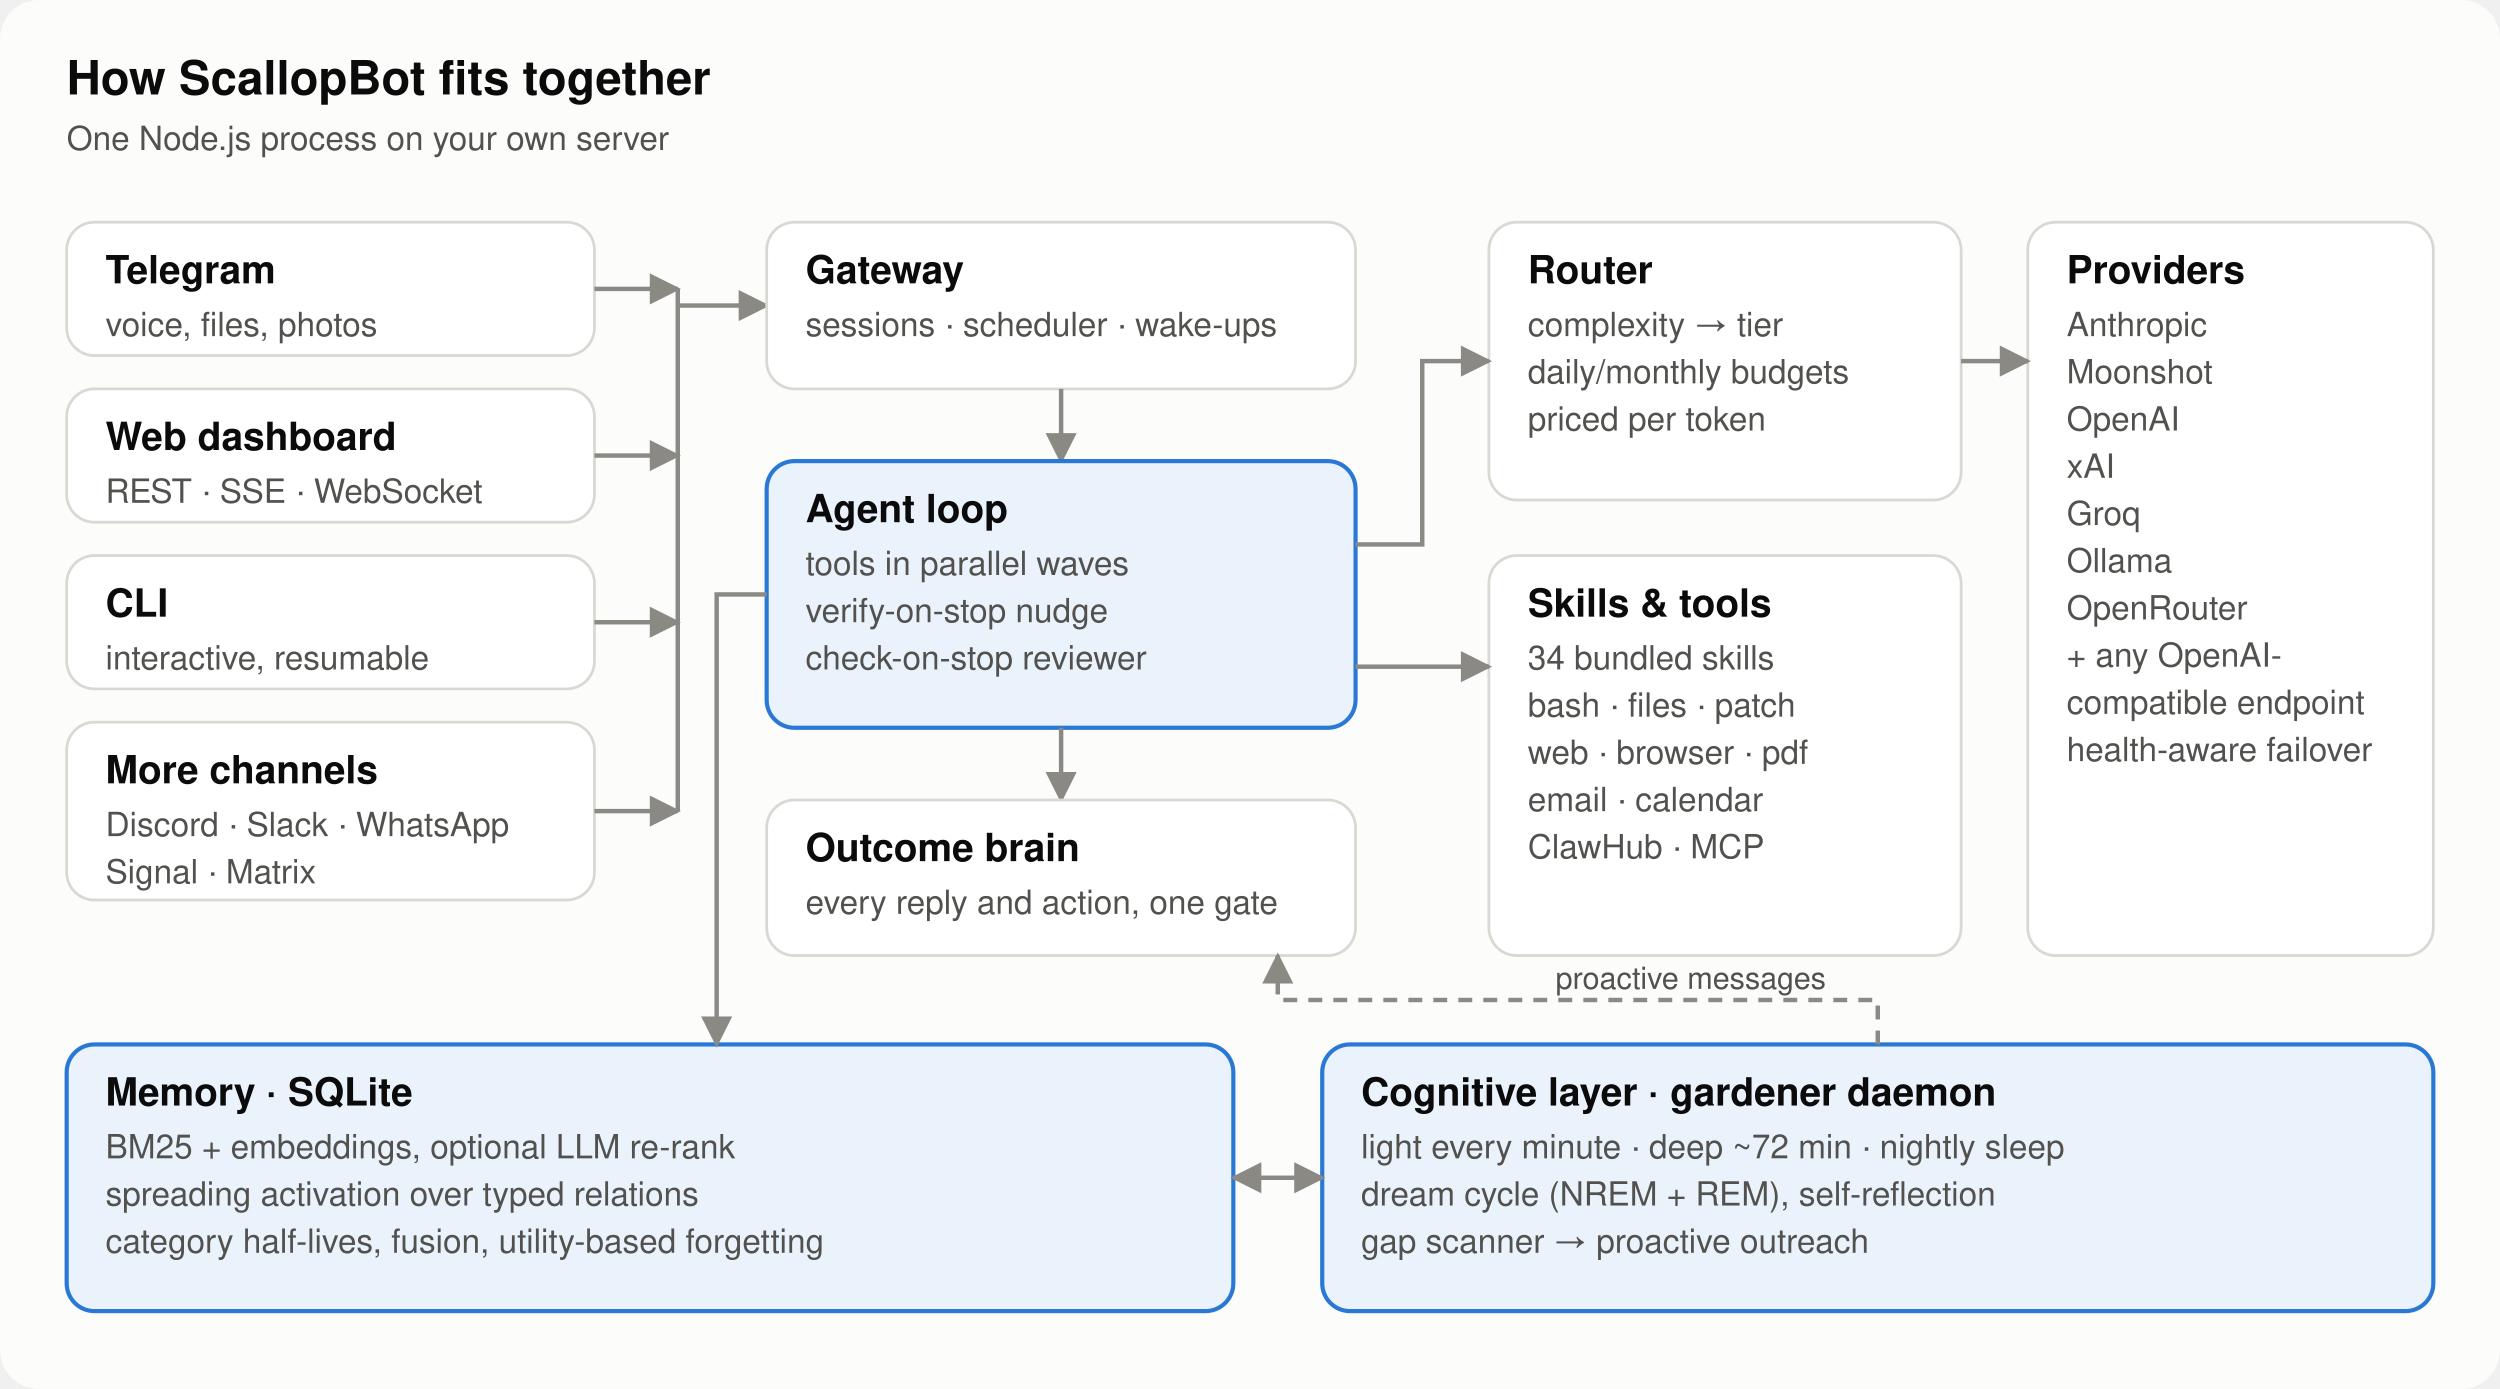
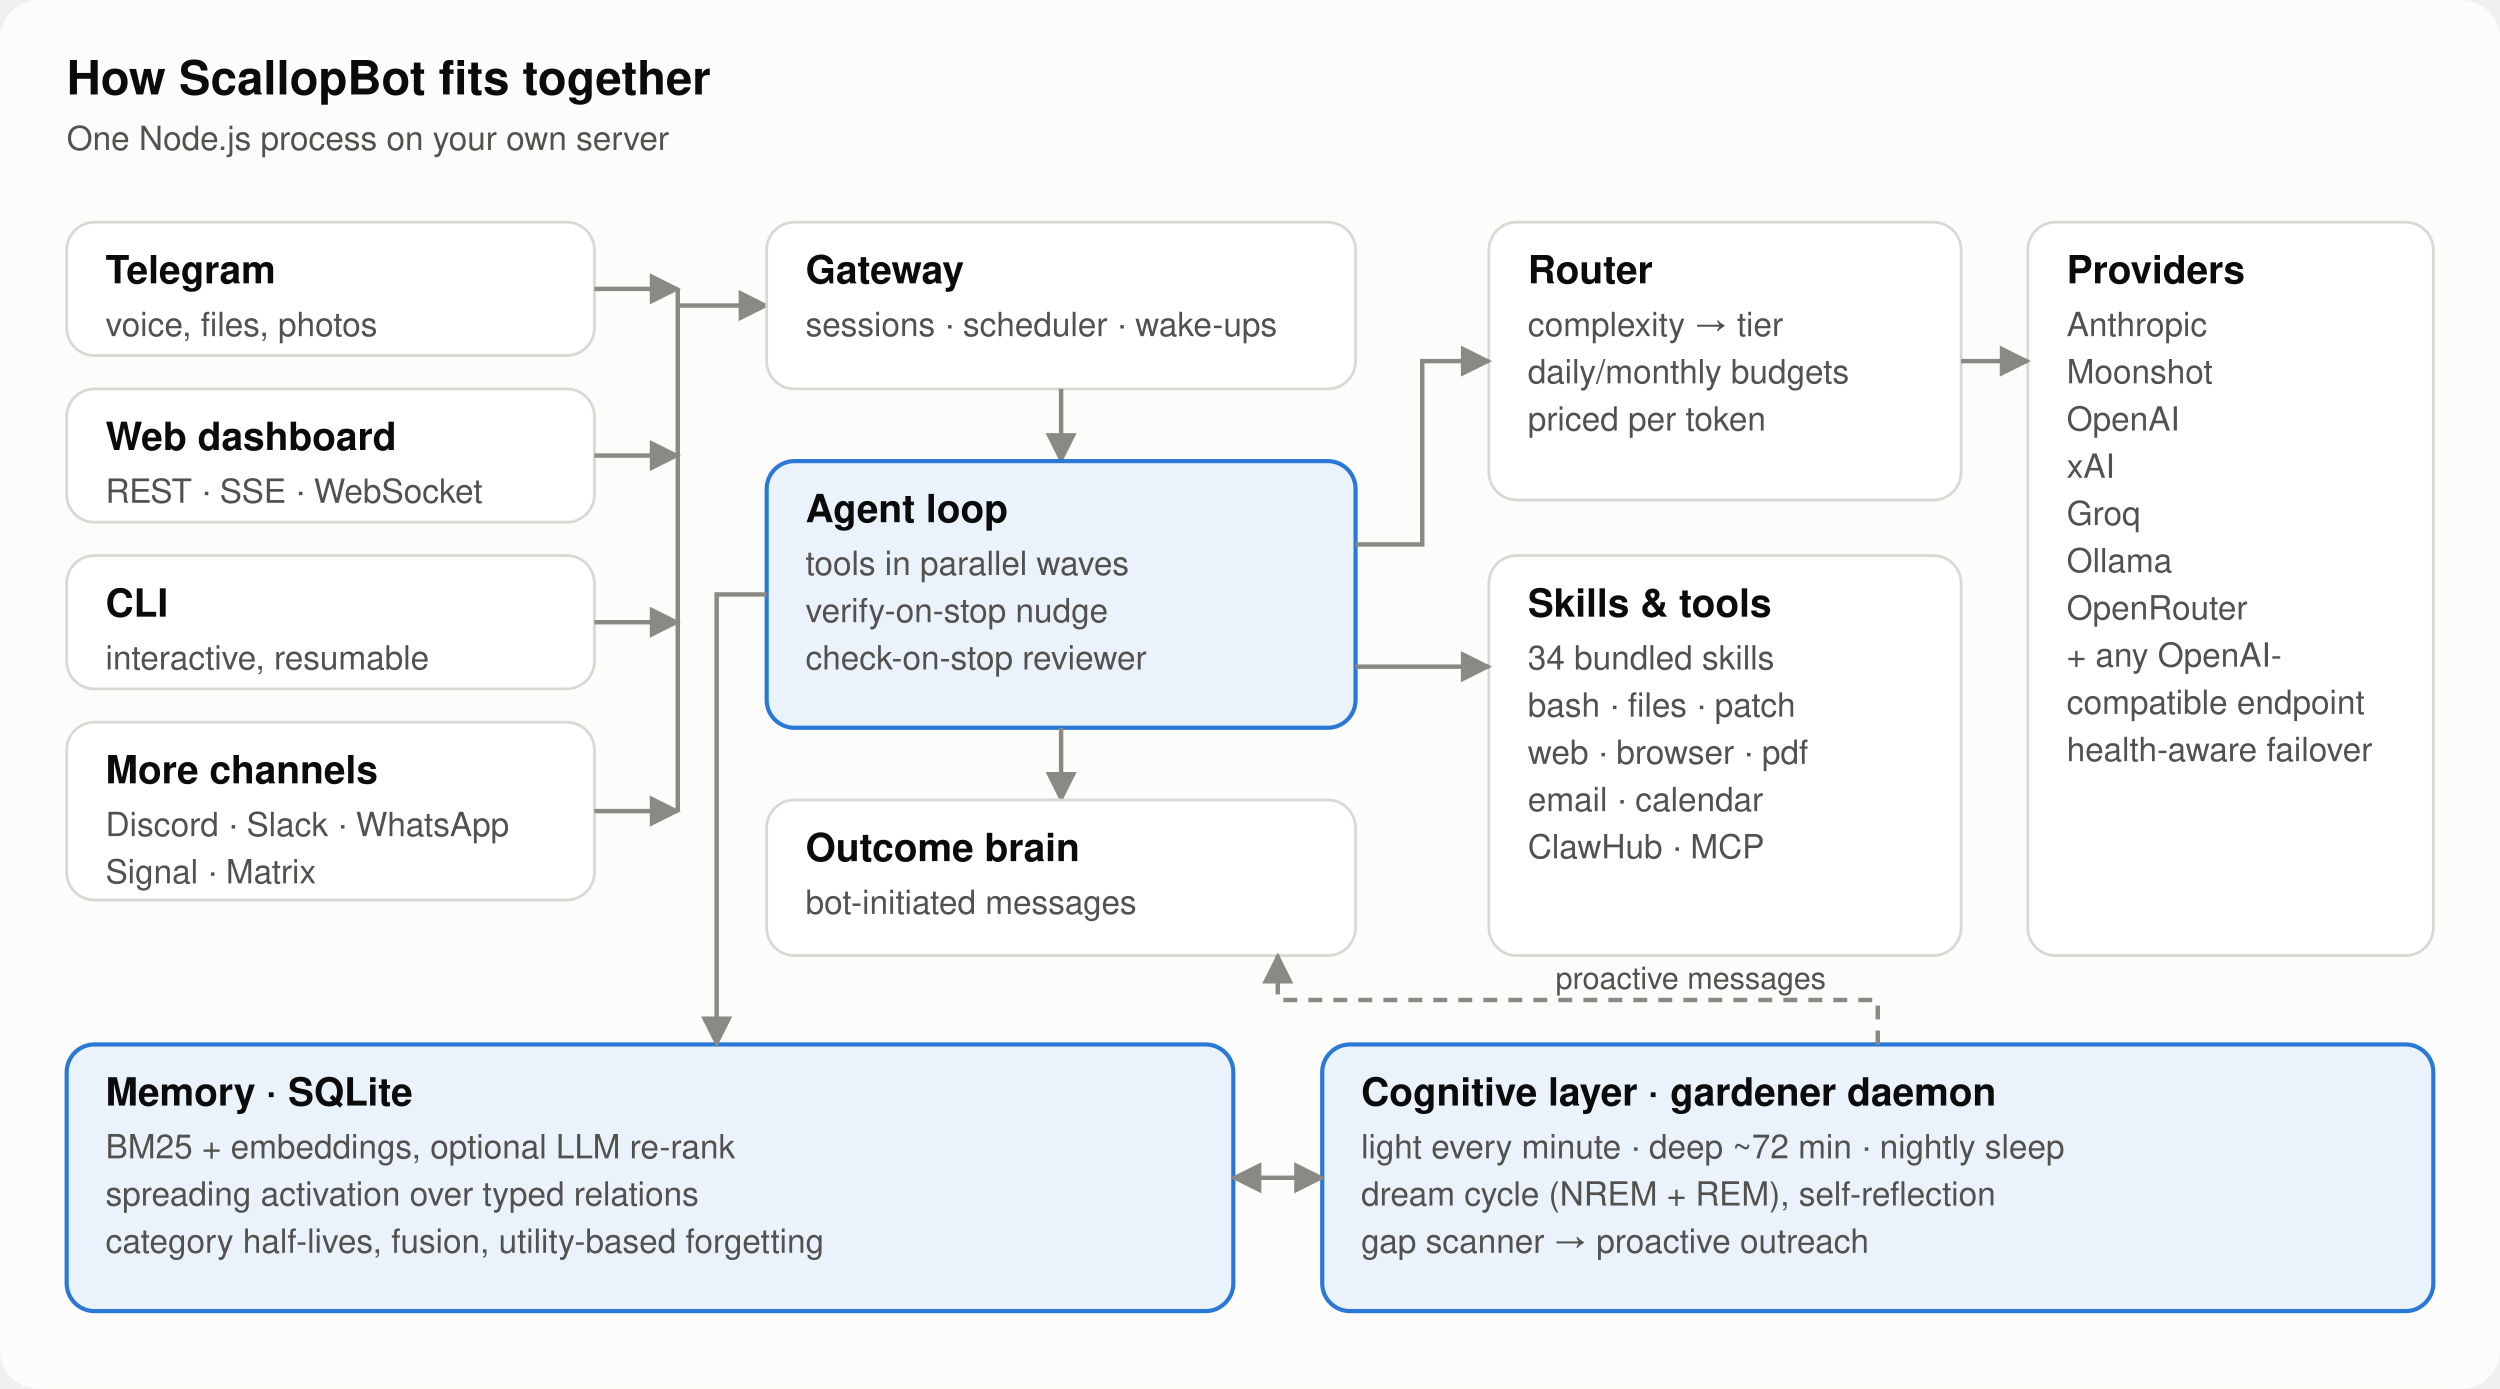
- <svg xmlns="http://www.w3.org/2000/svg" width="900" height="500" viewBox="0 0 900 500" font-family="-apple-system,BlinkMacSystemFont,Segoe UI,Helvetica,Arial,sans-serif" role="img" aria-label="ScallopBot architecture: chat channels feed the gateway and the agent loop; the agent calls skills and the cost-aware router, which fails over between seven providers; memory and the background cognitive layer sit underneath; every reply and action goes through the outcome brain.">
+ <svg xmlns="http://www.w3.org/2000/svg" width="900" height="500" viewBox="0 0 900 500" font-family="-apple-system,BlinkMacSystemFont,Segoe UI,Helvetica,Arial,sans-serif" role="img" aria-label="ScallopBot architecture: chat channels feed the gateway and the agent loop; the agent calls skills and the cost-aware router, which fails over between seven providers; memory and the background cognitive layer sit underneath; messages the bot starts on its own go through the outcome brain.">
  <defs>
    <marker id="an" viewBox="0 0 10 10" refX="9" refY="5" markerWidth="7" markerHeight="7" orient="auto-start-reverse">
      <path d="M0,0 L10,5 L0,10 z" fill="#8a8984" />
    </marker>
    <marker id="ah" viewBox="0 0 10 10" refX="9" refY="5" markerWidth="7" markerHeight="7" orient="auto-start-reverse">
      <path d="M0,0 L10,5 L0,10 z" fill="#2a78d6" />
    </marker>
  </defs>
  <rect width="900" height="500" rx="14" fill="#fcfcfb" />
  <text x="24" y="34" font-size="17" font-weight="700" fill="#0b0b0b" text-anchor="start">How ScallopBot fits together</text>
  <text x="24" y="54" font-size="12" font-weight="400" fill="#52514e" text-anchor="start">One Node.js process on your own server</text>
  <text x="24" y="72" font-size="1" font-weight="400" fill="#52514e" text-anchor="start" />
  <rect x="24" y="80" width="190" height="48" rx="10" fill="#ffffff" stroke="#d9d8d3" stroke-width="1" />
  <text x="38" y="102" font-size="14" font-weight="700" fill="#0b0b0b" text-anchor="start">Telegram</text>
  <text x="38" y="121" font-size="12" font-weight="400" fill="#52514e" text-anchor="start">voice, files, photos</text>
  <rect x="24" y="140" width="190" height="48" rx="10" fill="#ffffff" stroke="#d9d8d3" stroke-width="1" />
  <text x="38" y="162" font-size="14" font-weight="700" fill="#0b0b0b" text-anchor="start">Web dashboard</text>
  <text x="38" y="181" font-size="12" font-weight="400" fill="#52514e" text-anchor="start">REST · SSE · WebSocket</text>
  <rect x="24" y="200" width="190" height="48" rx="10" fill="#ffffff" stroke="#d9d8d3" stroke-width="1" />
  <text x="38" y="222" font-size="14" font-weight="700" fill="#0b0b0b" text-anchor="start">CLI</text>
  <text x="38" y="241" font-size="12" font-weight="400" fill="#52514e" text-anchor="start">interactive, resumable</text>
  <rect x="24" y="260" width="190" height="64" rx="10" fill="#ffffff" stroke="#d9d8d3" stroke-width="1" />
  <text x="38" y="282" font-size="14" font-weight="700" fill="#0b0b0b" text-anchor="start">More channels</text>
  <text x="38" y="301" font-size="12" font-weight="400" fill="#52514e" text-anchor="start">Discord · Slack · WhatsApp</text>
  <text x="38" y="318" font-size="12" font-weight="400" fill="#52514e" text-anchor="start">Signal · Matrix</text>
  <path d="M214,104 L244,104" fill="none" stroke="#8a8984" stroke-width="1.6" marker-end="url(#an)" />
  <path d="M214,164 L244,164" fill="none" stroke="#8a8984" stroke-width="1.6" marker-end="url(#an)" />
  <path d="M214,224 L244,224" fill="none" stroke="#8a8984" stroke-width="1.6" marker-end="url(#an)" />
  <path d="M214,292 L244,292" fill="none" stroke="#8a8984" stroke-width="1.6" marker-end="url(#an)" />
  <line x1="244" y1="104" x2="244" y2="292" stroke="#8a8984" stroke-width="1.6" />
  <path d="M244,110 L276,110" fill="none" stroke="#8a8984" stroke-width="1.6" marker-end="url(#an)" />
  <rect x="276" y="80" width="212" height="60" rx="10" fill="#ffffff" stroke="#d9d8d3" stroke-width="1" />
  <text x="290" y="102" font-size="14" font-weight="700" fill="#0b0b0b" text-anchor="start">Gateway</text>
  <text x="290" y="121" font-size="12" font-weight="400" fill="#52514e" text-anchor="start">sessions · scheduler · wake-ups</text>
  <path d="M382,140 L382,166" fill="none" stroke="#8a8984" stroke-width="1.6" marker-end="url(#an)" />
  <rect x="276" y="166" width="212" height="96" rx="10" fill="#eaf2fc" stroke="#2a78d6" stroke-width="1.5" />
  <text x="290" y="188" font-size="14" font-weight="700" fill="#0b0b0b" text-anchor="start">Agent loop</text>
  <text x="290" y="207" font-size="12" font-weight="400" fill="#52514e" text-anchor="start">tools in parallel waves</text>
  <text x="290" y="224" font-size="12" font-weight="400" fill="#52514e" text-anchor="start">verify-on-stop nudge</text>
  <text x="290" y="241" font-size="12" font-weight="400" fill="#52514e" text-anchor="start">check-on-stop reviewer</text>
  <path d="M382,262 L382,288" fill="none" stroke="#8a8984" stroke-width="1.6" marker-end="url(#an)" />
  <rect x="276" y="288" width="212" height="56" rx="10" fill="#ffffff" stroke="#d9d8d3" stroke-width="1" />
  <text x="290" y="310" font-size="14" font-weight="700" fill="#0b0b0b" text-anchor="start">Outcome brain</text>
-   <text x="290" y="329" font-size="12" font-weight="400" fill="#52514e" text-anchor="start">every reply and action, one gate</text>
+   <text x="290" y="329" font-size="12" font-weight="400" fill="#52514e" text-anchor="start">bot-initiated messages</text>
  <rect x="536" y="80" width="170" height="100" rx="10" fill="#ffffff" stroke="#d9d8d3" stroke-width="1" />
  <text x="550" y="102" font-size="14" font-weight="700" fill="#0b0b0b" text-anchor="start">Router</text>
  <text x="550" y="121" font-size="12" font-weight="400" fill="#52514e" text-anchor="start">complexity → tier</text>
  <text x="550" y="138" font-size="12" font-weight="400" fill="#52514e" text-anchor="start">daily/monthly budgets</text>
  <text x="550" y="155" font-size="12" font-weight="400" fill="#52514e" text-anchor="start">priced per token</text>
  <path d="M488,196 L512,196 L512,130 L536,130" fill="none" stroke="#8a8984" stroke-width="1.6" marker-end="url(#an)" />
  <rect x="536" y="200" width="170" height="144" rx="10" fill="#ffffff" stroke="#d9d8d3" stroke-width="1" />
  <text x="550" y="222" font-size="14" font-weight="700" fill="#0b0b0b" text-anchor="start">Skills &amp; tools</text>
  <text x="550" y="241" font-size="12" font-weight="400" fill="#52514e" text-anchor="start">34 bundled skills</text>
  <text x="550" y="258" font-size="12" font-weight="400" fill="#52514e" text-anchor="start">bash · files · patch</text>
  <text x="550" y="275" font-size="12" font-weight="400" fill="#52514e" text-anchor="start">web · browser · pdf</text>
  <text x="550" y="292" font-size="12" font-weight="400" fill="#52514e" text-anchor="start">email · calendar</text>
  <text x="550" y="309" font-size="12" font-weight="400" fill="#52514e" text-anchor="start">ClawHub · MCP</text>
  <path d="M488,240 L536,240" fill="none" stroke="#8a8984" stroke-width="1.6" marker-end="url(#an)" />
  <rect x="730" y="80" width="146" height="264" rx="10" fill="#ffffff" stroke="#d9d8d3" stroke-width="1" />
  <text x="744" y="102" font-size="14" font-weight="700" fill="#0b0b0b" text-anchor="start">Providers</text>
  <text x="744" y="121" font-size="12" font-weight="400" fill="#52514e" text-anchor="start">Anthropic</text>
  <text x="744" y="138" font-size="12" font-weight="400" fill="#52514e" text-anchor="start">Moonshot</text>
  <text x="744" y="155" font-size="12" font-weight="400" fill="#52514e" text-anchor="start">OpenAI</text>
  <text x="744" y="172" font-size="12" font-weight="400" fill="#52514e" text-anchor="start">xAI</text>
  <text x="744" y="189" font-size="12" font-weight="400" fill="#52514e" text-anchor="start">Groq</text>
  <text x="744" y="206" font-size="12" font-weight="400" fill="#52514e" text-anchor="start">Ollama</text>
  <text x="744" y="223" font-size="12" font-weight="400" fill="#52514e" text-anchor="start">OpenRouter</text>
  <text x="744" y="240" font-size="12" font-weight="400" fill="#52514e" text-anchor="start">+ any OpenAI-</text>
  <text x="744" y="257" font-size="12" font-weight="400" fill="#52514e" text-anchor="start">  compatible endpoint</text>
  <text x="744" y="274" font-size="12" font-weight="400" fill="#52514e" text-anchor="start">health-aware failover</text>
  <path d="M706,130 L730,130" fill="none" stroke="#8a8984" stroke-width="1.6" marker-end="url(#an)" />
  <rect x="24" y="376" width="420" height="96" rx="10" fill="#eaf2fc" stroke="#2a78d6" stroke-width="1.5" />
  <text x="38" y="398" font-size="14" font-weight="700" fill="#0b0b0b" text-anchor="start">Memory · SQLite</text>
  <text x="38" y="417" font-size="12" font-weight="400" fill="#52514e" text-anchor="start">BM25 + embeddings, optional LLM re-rank</text>
  <text x="38" y="434" font-size="12" font-weight="400" fill="#52514e" text-anchor="start">spreading activation over typed relations</text>
  <text x="38" y="451" font-size="12" font-weight="400" fill="#52514e" text-anchor="start">category half-lives, fusion, utility-based forgetting</text>
  <path d="M276,214 L258,214 L258,376" fill="none" stroke="#8a8984" stroke-width="1.6" marker-end="url(#an)" />
  <rect x="476" y="376" width="400" height="96" rx="10" fill="#eaf2fc" stroke="#2a78d6" stroke-width="1.5" />
  <text x="490" y="398" font-size="14" font-weight="700" fill="#0b0b0b" text-anchor="start">Cognitive layer · gardener daemon</text>
  <text x="490" y="417" font-size="12" font-weight="400" fill="#52514e" text-anchor="start">light every minute · deep ~72 min · nightly sleep</text>
  <text x="490" y="434" font-size="12" font-weight="400" fill="#52514e" text-anchor="start">dream cycle (NREM + REM), self-reflection</text>
  <text x="490" y="451" font-size="12" font-weight="400" fill="#52514e" text-anchor="start">gap scanner → proactive outreach</text>
  <path d="M444,424 L476,424" fill="none" stroke="#8a8984" stroke-width="1.6" marker-end="url(#an)" marker-start="url(#an)" />
  <path d="M676,376 L676,360 L460,360 L460,344" fill="none" stroke="#8a8984" stroke-width="1.6" stroke-dasharray="5 4" marker-end="url(#an)" />
  <text x="560" y="356" font-size="11" font-weight="400" fill="#52514e" text-anchor="start">proactive messages</text>
</svg>
